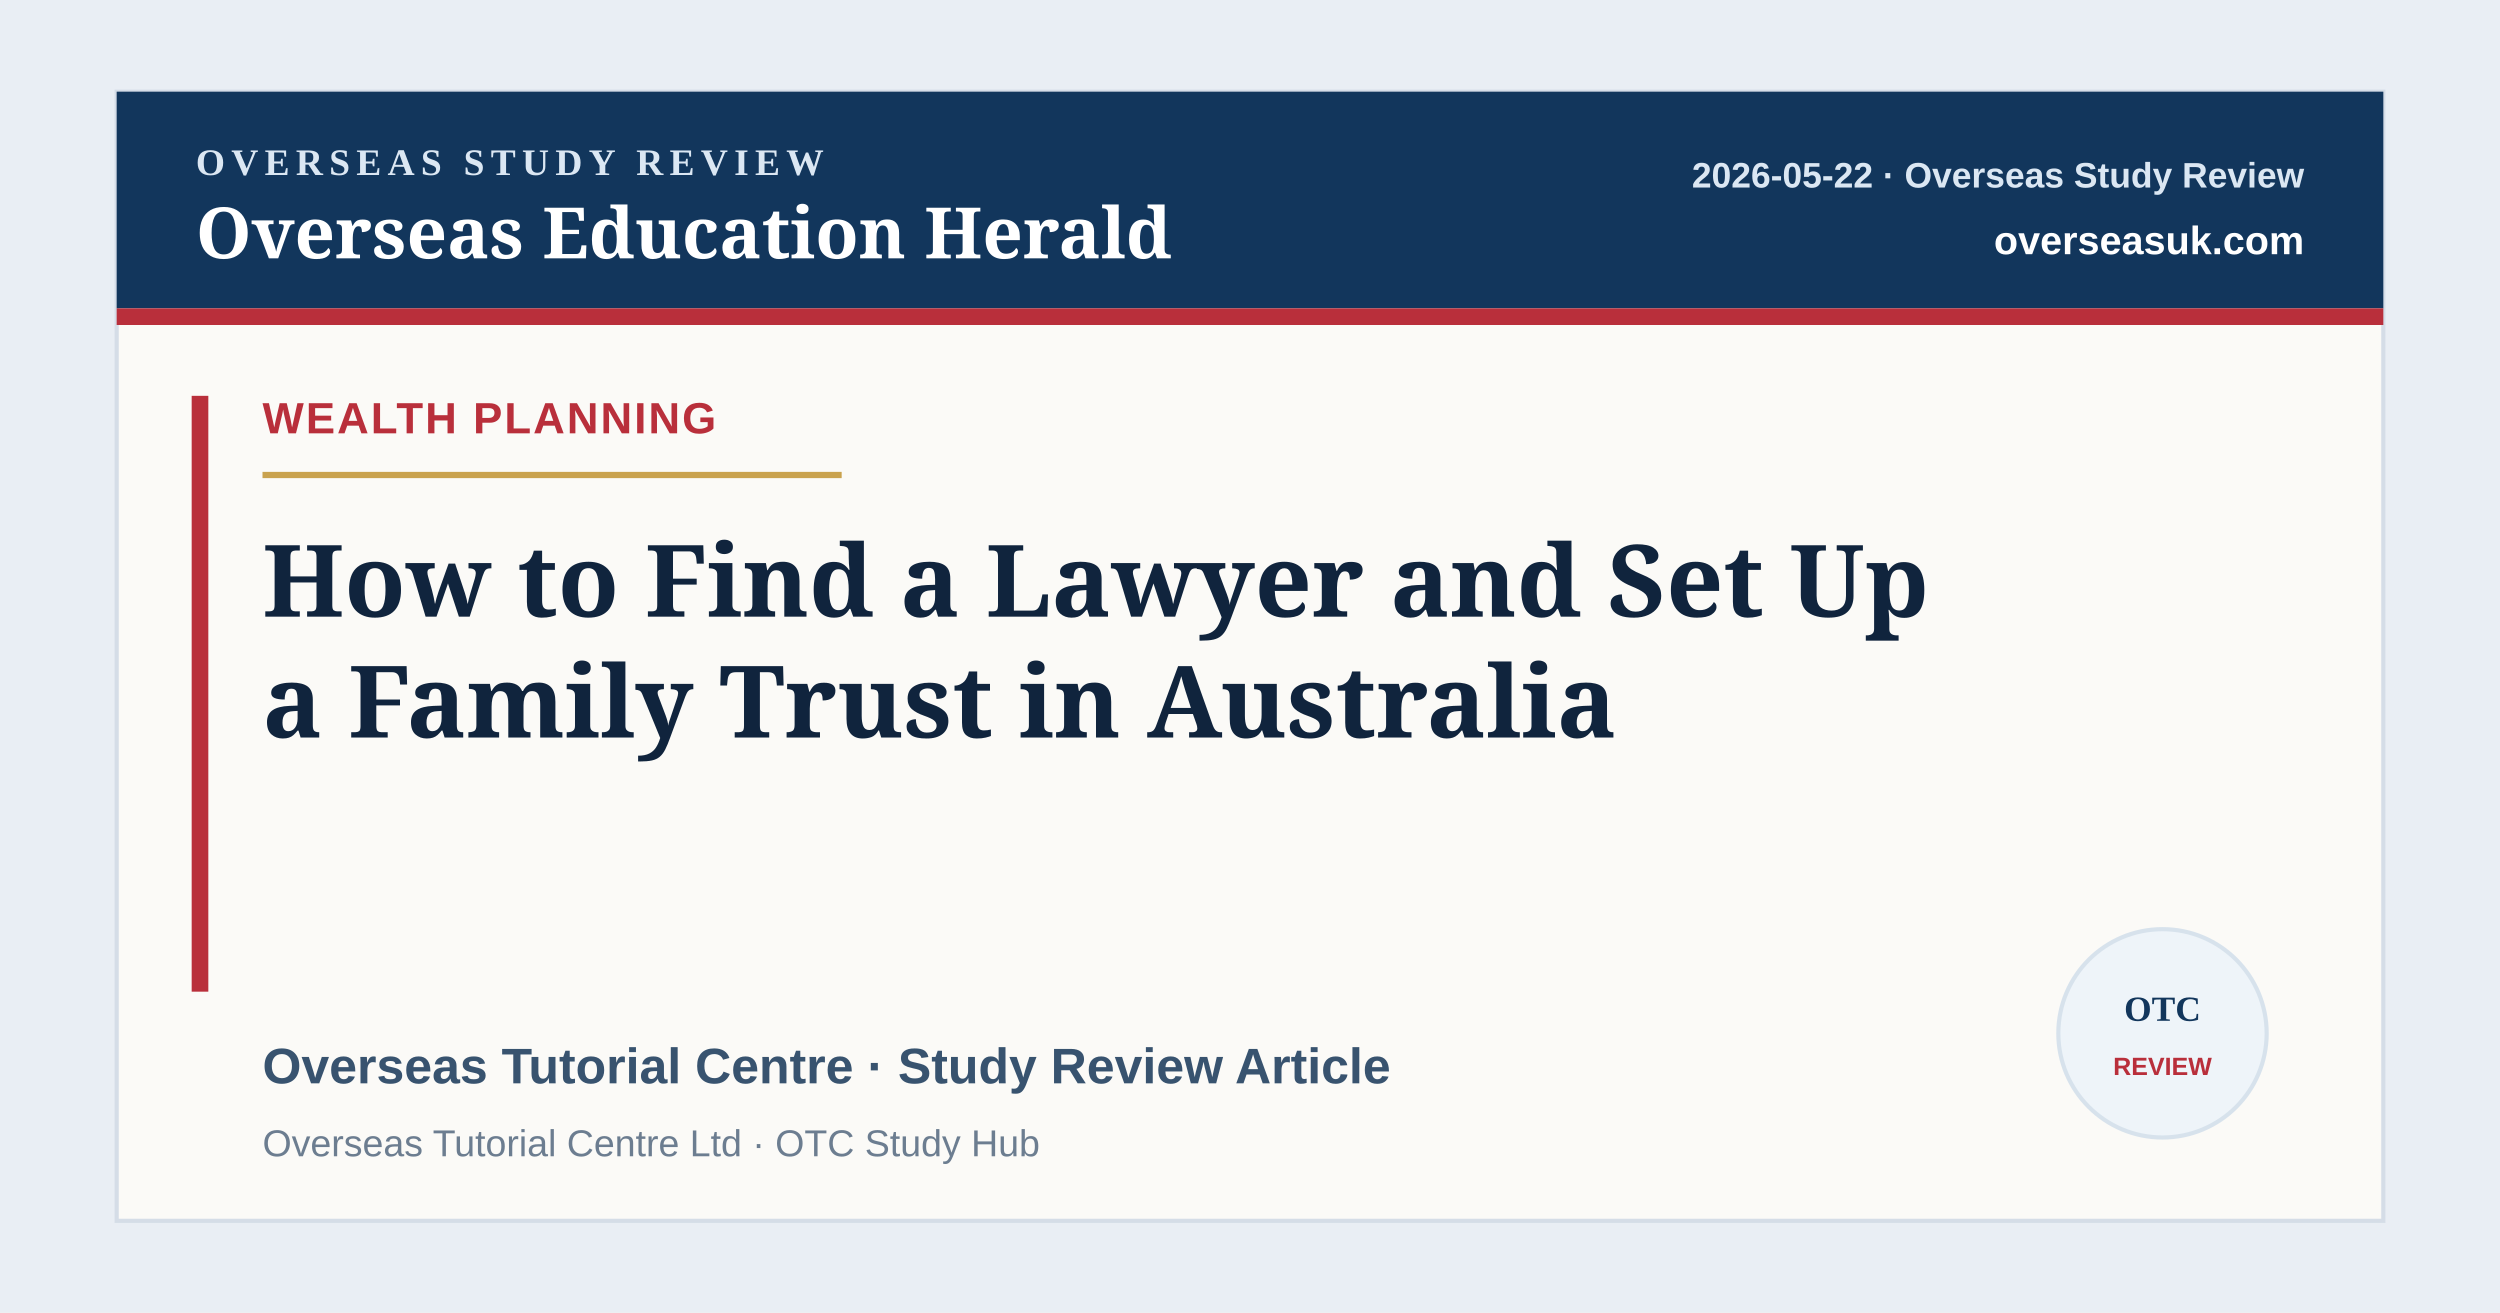
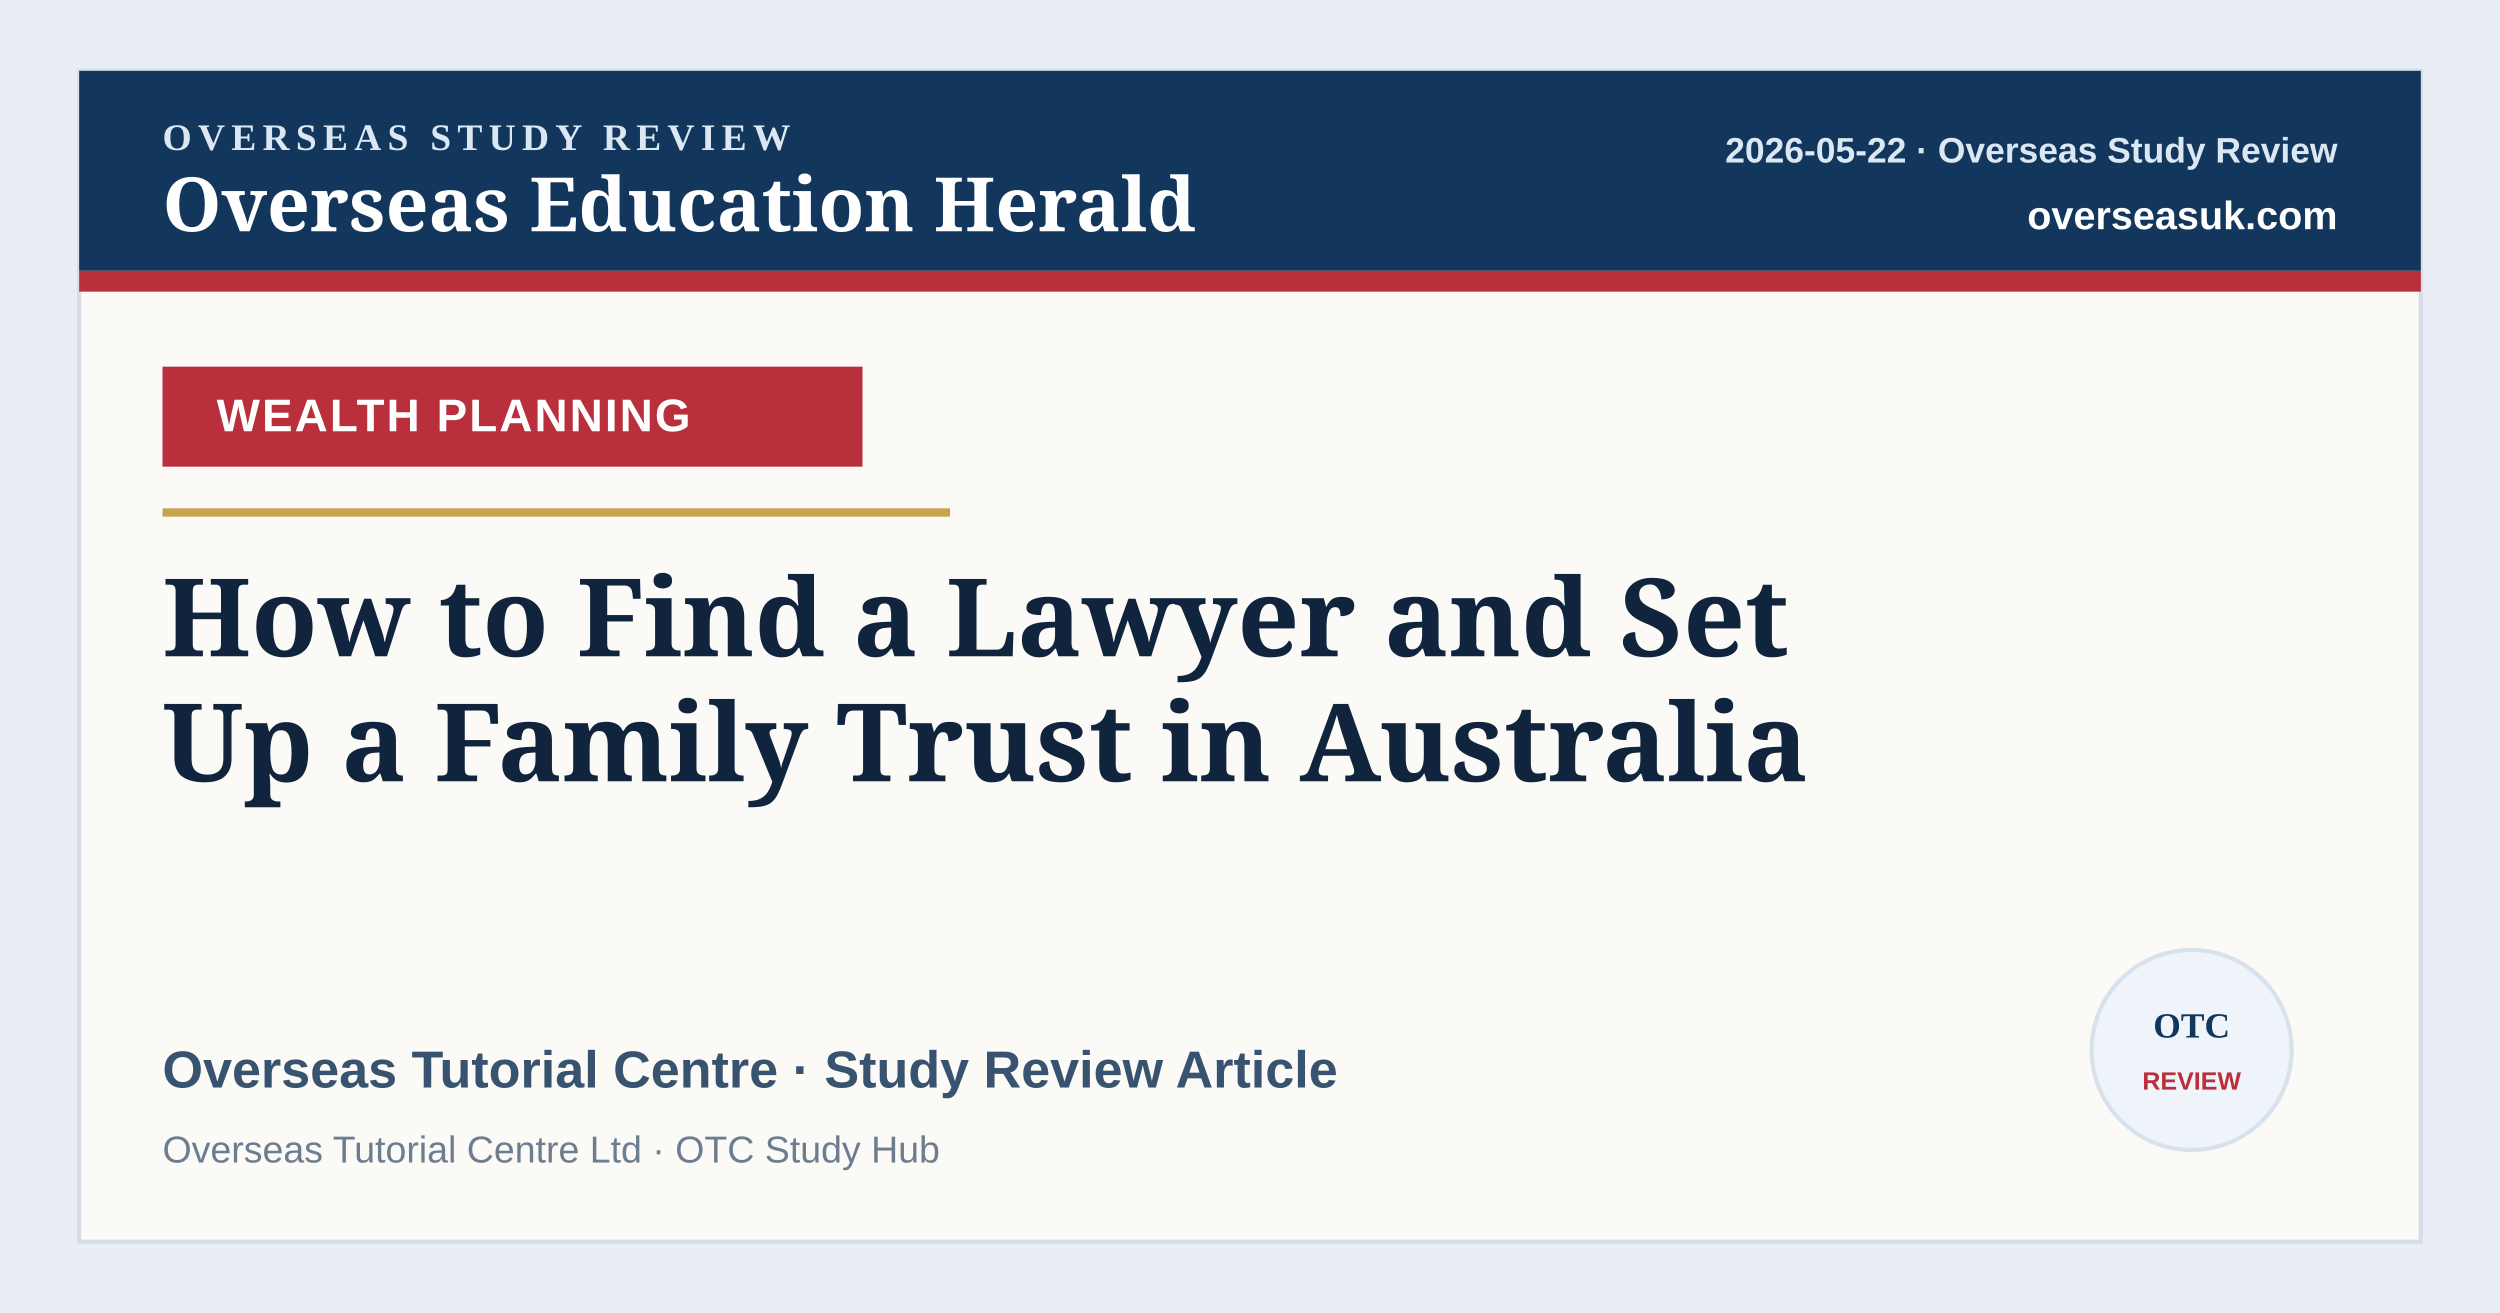
<svg xmlns="http://www.w3.org/2000/svg" width="1200" height="630" viewBox="0 0 1200 630">
  <rect width="1200" height="630" fill="#e9eef4" />
-   <rect x="56" y="44" width="1088" height="542" rx="0" fill="#fbfaf7" stroke="#d5dde7" stroke-width="2" />
-   <rect x="56" y="44" width="1088" height="104" fill="#12365c" />
-   <rect x="56" y="148" width="1088" height="8" fill="#b92f3b" />
-   <rect x="92" y="190" width="8" height="286" fill="#b92f3b" />
-   <text x="94" y="84" fill="#dbe7f3" font-family="Georgia, 'Times New Roman', serif" font-size="18" font-weight="700" letter-spacing="3">OVERSEAS STUDY REVIEW</text>
-   <text x="94" y="124" fill="#ffffff" font-family="'Noto Serif TC', 'Songti TC', Georgia, serif" font-size="34" font-weight="900">Overseas Education Herald</text>
-   <text x="1106" y="90" text-anchor="end" fill="#dbe7f3" font-family="'Noto Sans TC', Arial, sans-serif" font-size="17" font-weight="700">2026-05-22 · Overseas Study Review</text>
-   <text x="1106" y="122" text-anchor="end" fill="#ffffff" font-family="'Noto Sans TC', Arial, sans-serif" font-size="19" font-weight="800">overseasuk.com</text>
-   <text x="126" y="208" fill="#b92f3b" font-family="'Noto Sans TC', Arial, sans-serif" font-size="21" font-weight="900" letter-spacing="1">WEALTH PLANNING</text>
-   <line x1="126" y1="228" x2="404" y2="228" stroke="#c9a24e" stroke-width="3" />
-   <text x="126" y="296" fill="#10243d" font-family="'Noto Serif TC', 'Songti TC', Georgia, serif" font-size="48" font-weight="900">How to Find a Lawyer and Set Up</text>
-   <text x="126" y="354" fill="#10243d" font-family="'Noto Serif TC', 'Songti TC', Georgia, serif" font-size="48" font-weight="900">a Family Trust in Australia</text>
-   <text x="126" y="520" fill="#38536f" font-family="'Noto Sans TC', Arial, sans-serif" font-size="24" font-weight="800">Overseas Tutorial Centre · Study Review Article</text>
-   <text x="126" y="555" fill="#6c7d90" font-family="'Noto Sans TC', Arial, sans-serif" font-size="18">Overseas Tutorial Centre Ltd · OTC Study Hub</text>
-   <circle cx="1038" cy="496" r="50" fill="#eef4f9" stroke="#d7e2ec" stroke-width="2" />
-   <text x="1038" y="490" text-anchor="middle" fill="#12365c" font-family="Georgia, 'Times New Roman', serif" font-size="17" font-weight="800">OTC</text>
-   <text x="1038" y="516" text-anchor="middle" fill="#b92f3b" font-family="'Noto Sans TC', Arial, sans-serif" font-size="12" font-weight="900">REVIEW</text>
+   <rect x="38" y="34" width="1124" height="562" fill="#fbfaf7" stroke="#d5dde7" stroke-width="2" />
+   <rect x="38" y="34" width="1124" height="96" fill="#12365c" />
+   <rect x="38" y="130" width="1124" height="10" fill="#b92f3b" />
+   <text x="78" y="72" fill="#dbe7f3" font-family="Georgia, 'Times New Roman', serif" font-size="18" font-weight="700" letter-spacing="3">OVERSEAS STUDY REVIEW</text>
+   <text x="78" y="111" fill="#ffffff" font-family="'Noto Serif TC', 'Songti TC', Georgia, serif" font-size="36" font-weight="900">Overseas Education Herald</text>
+   <text x="1122" y="78" text-anchor="end" fill="#dbe7f3" font-family="'Noto Sans TC', Arial, sans-serif" font-size="17" font-weight="700">2026-05-22 · Overseas Study Review</text>
+   <text x="1122" y="110" text-anchor="end" fill="#ffffff" font-family="'Noto Sans TC', Arial, sans-serif" font-size="19" font-weight="800">overseasuk.com</text>
+   <rect x="78" y="176" width="336" height="48" fill="#b92f3b" />
+   <text x="104" y="207" fill="#ffffff" font-family="'Noto Sans TC', Arial, sans-serif" font-size="22" font-weight="900" letter-spacing="1">WEALTH PLANNING</text>
+   <line x1="78" y1="246" x2="456" y2="246" stroke="#c9a24e" stroke-width="4" />
+   <text x="78" y="315" fill="#10243d" font-family="'Noto Serif TC', 'Songti TC', Georgia, serif" font-size="52" font-weight="900">How to Find a Lawyer and Set</text>
+   <text x="78" y="375" fill="#10243d" font-family="'Noto Serif TC', 'Songti TC', Georgia, serif" font-size="52" font-weight="900">Up a Family Trust in Australia</text>
+   <text x="78" y="522" fill="#38536f" font-family="'Noto Sans TC', Arial, sans-serif" font-size="25" font-weight="900">Overseas Tutorial Centre · Study Review Article</text>
+   <text x="78" y="558" fill="#6c7d90" font-family="'Noto Sans TC', Arial, sans-serif" font-size="18">Overseas Tutorial Centre Ltd · OTC Study Hub</text>
+   <circle cx="1052" cy="504" r="48" fill="#eef4f9" stroke="#d7e2ec" stroke-width="2" />
+   <text x="1052" y="498" text-anchor="middle" fill="#12365c" font-family="Georgia, 'Times New Roman', serif" font-size="17" font-weight="800">OTC</text>
+   <text x="1052" y="523" text-anchor="middle" fill="#b92f3b" font-family="'Noto Sans TC', Arial, sans-serif" font-size="12" font-weight="900">REVIEW</text>
</svg>
